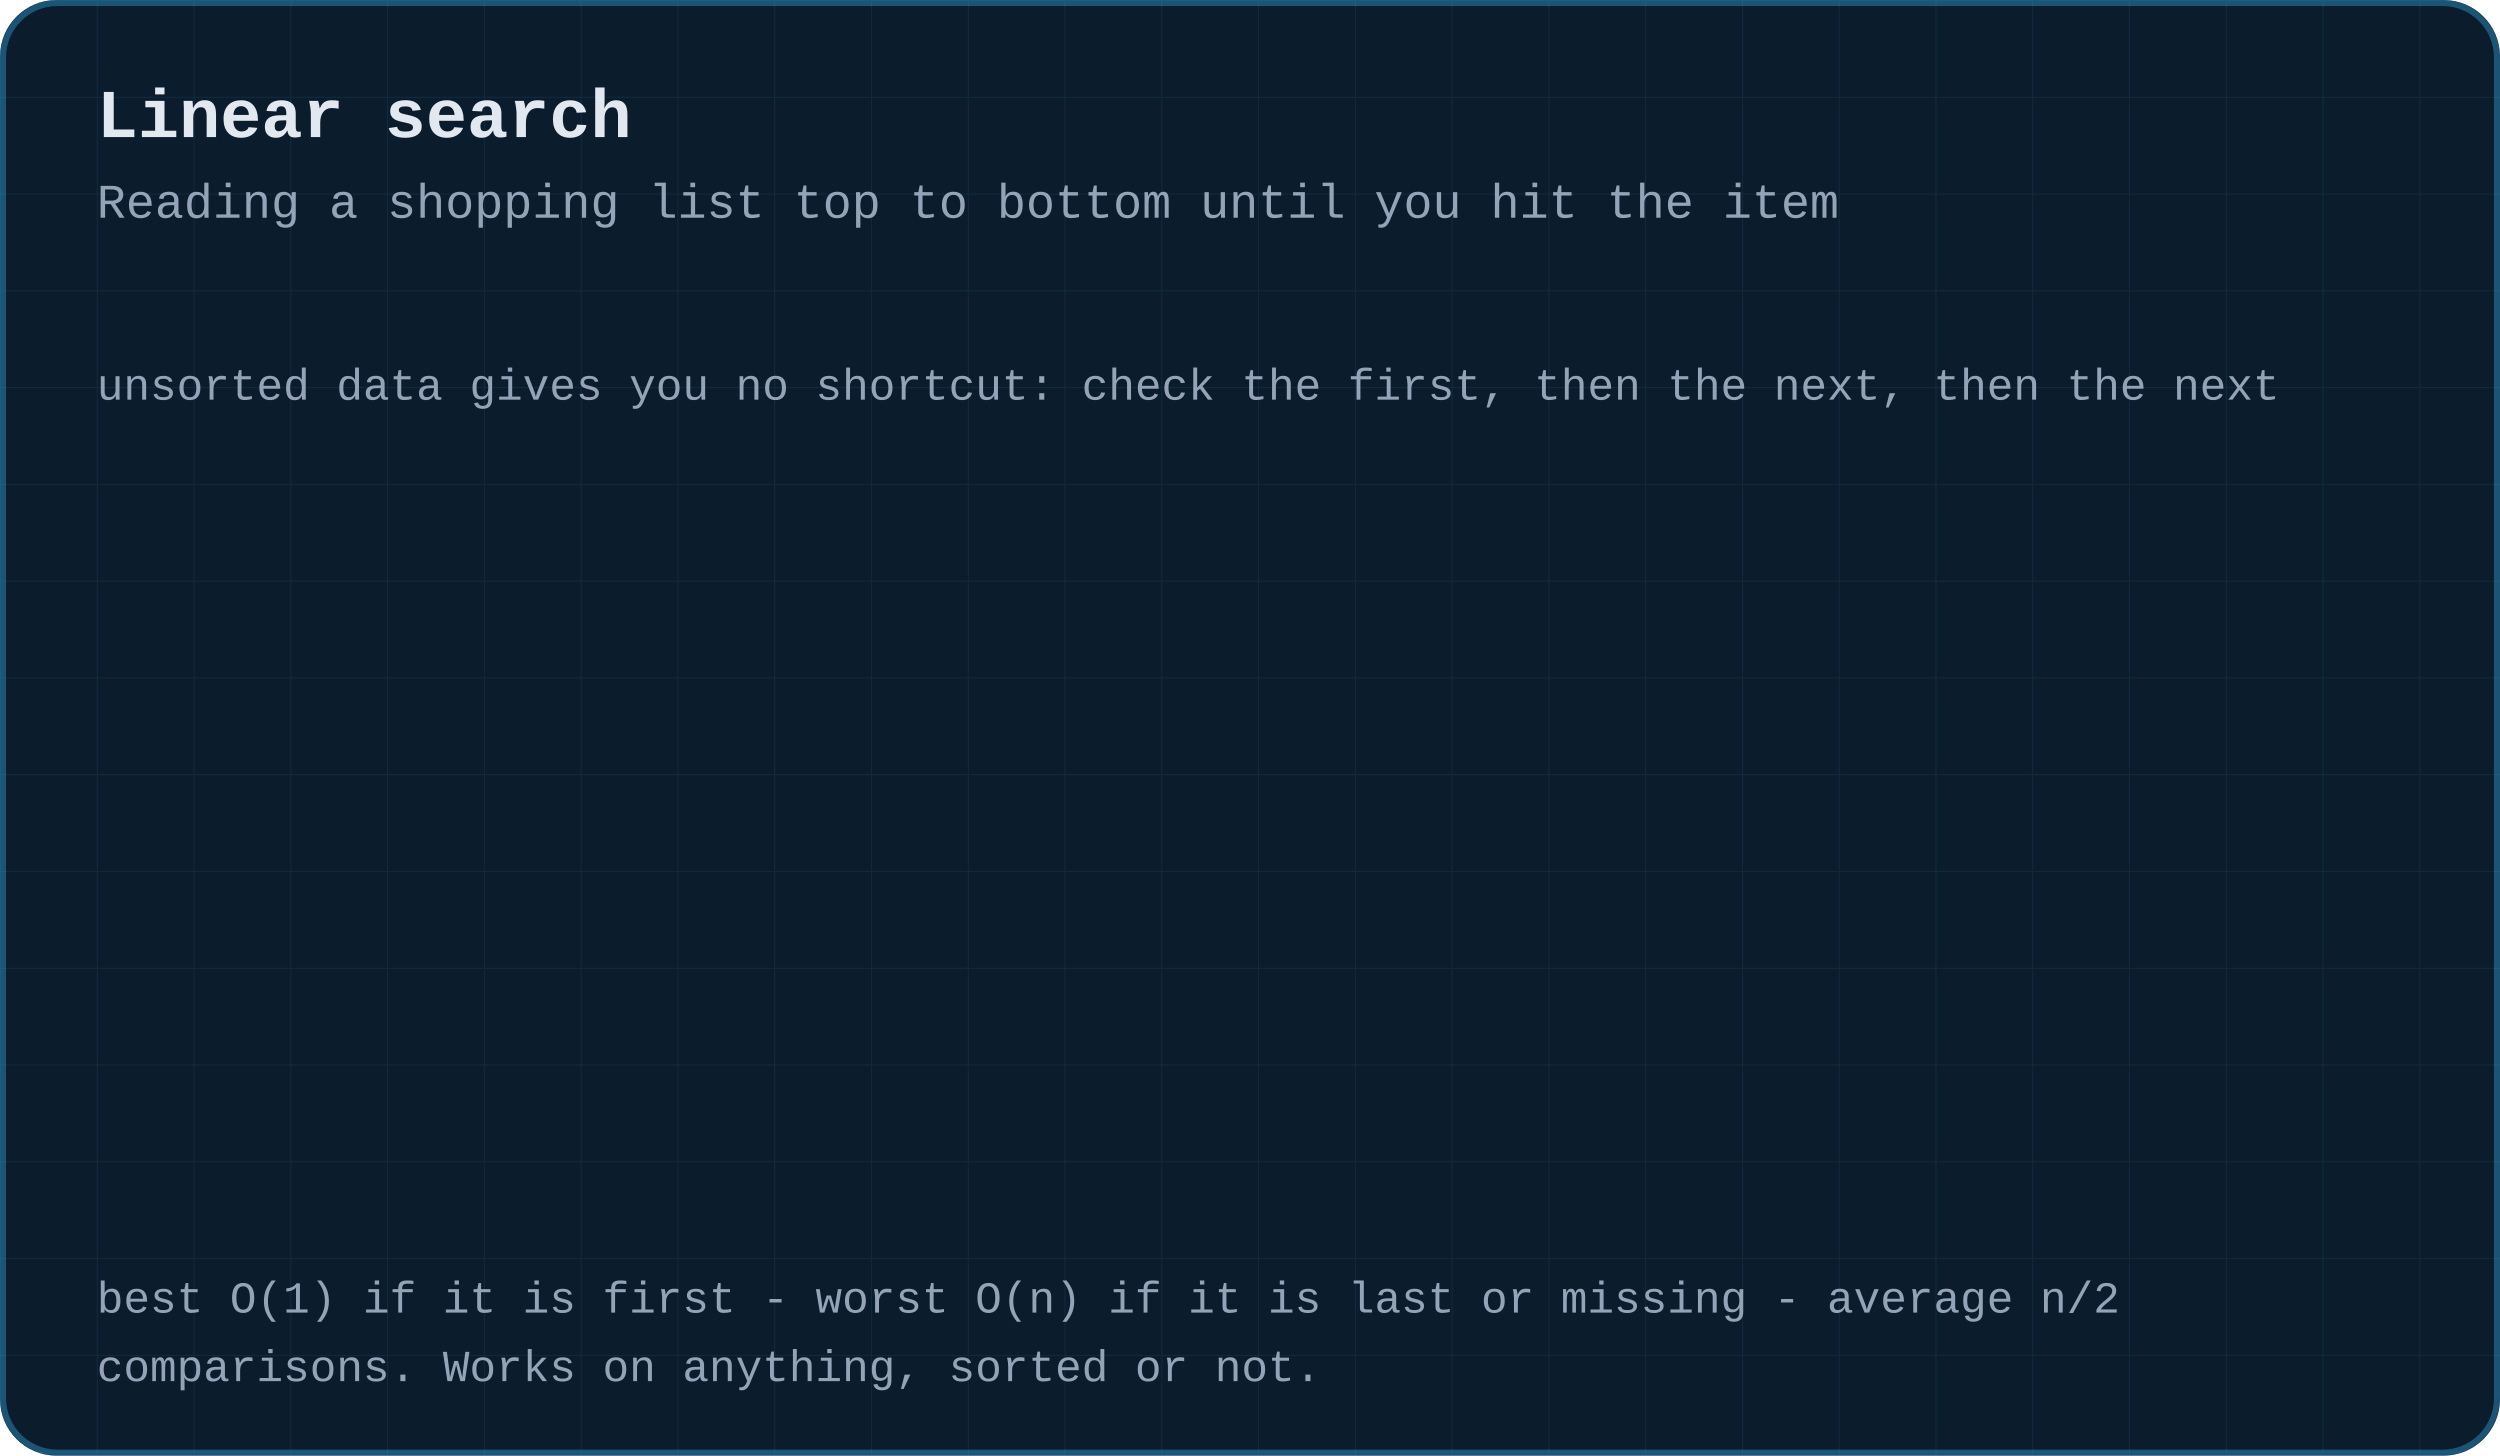
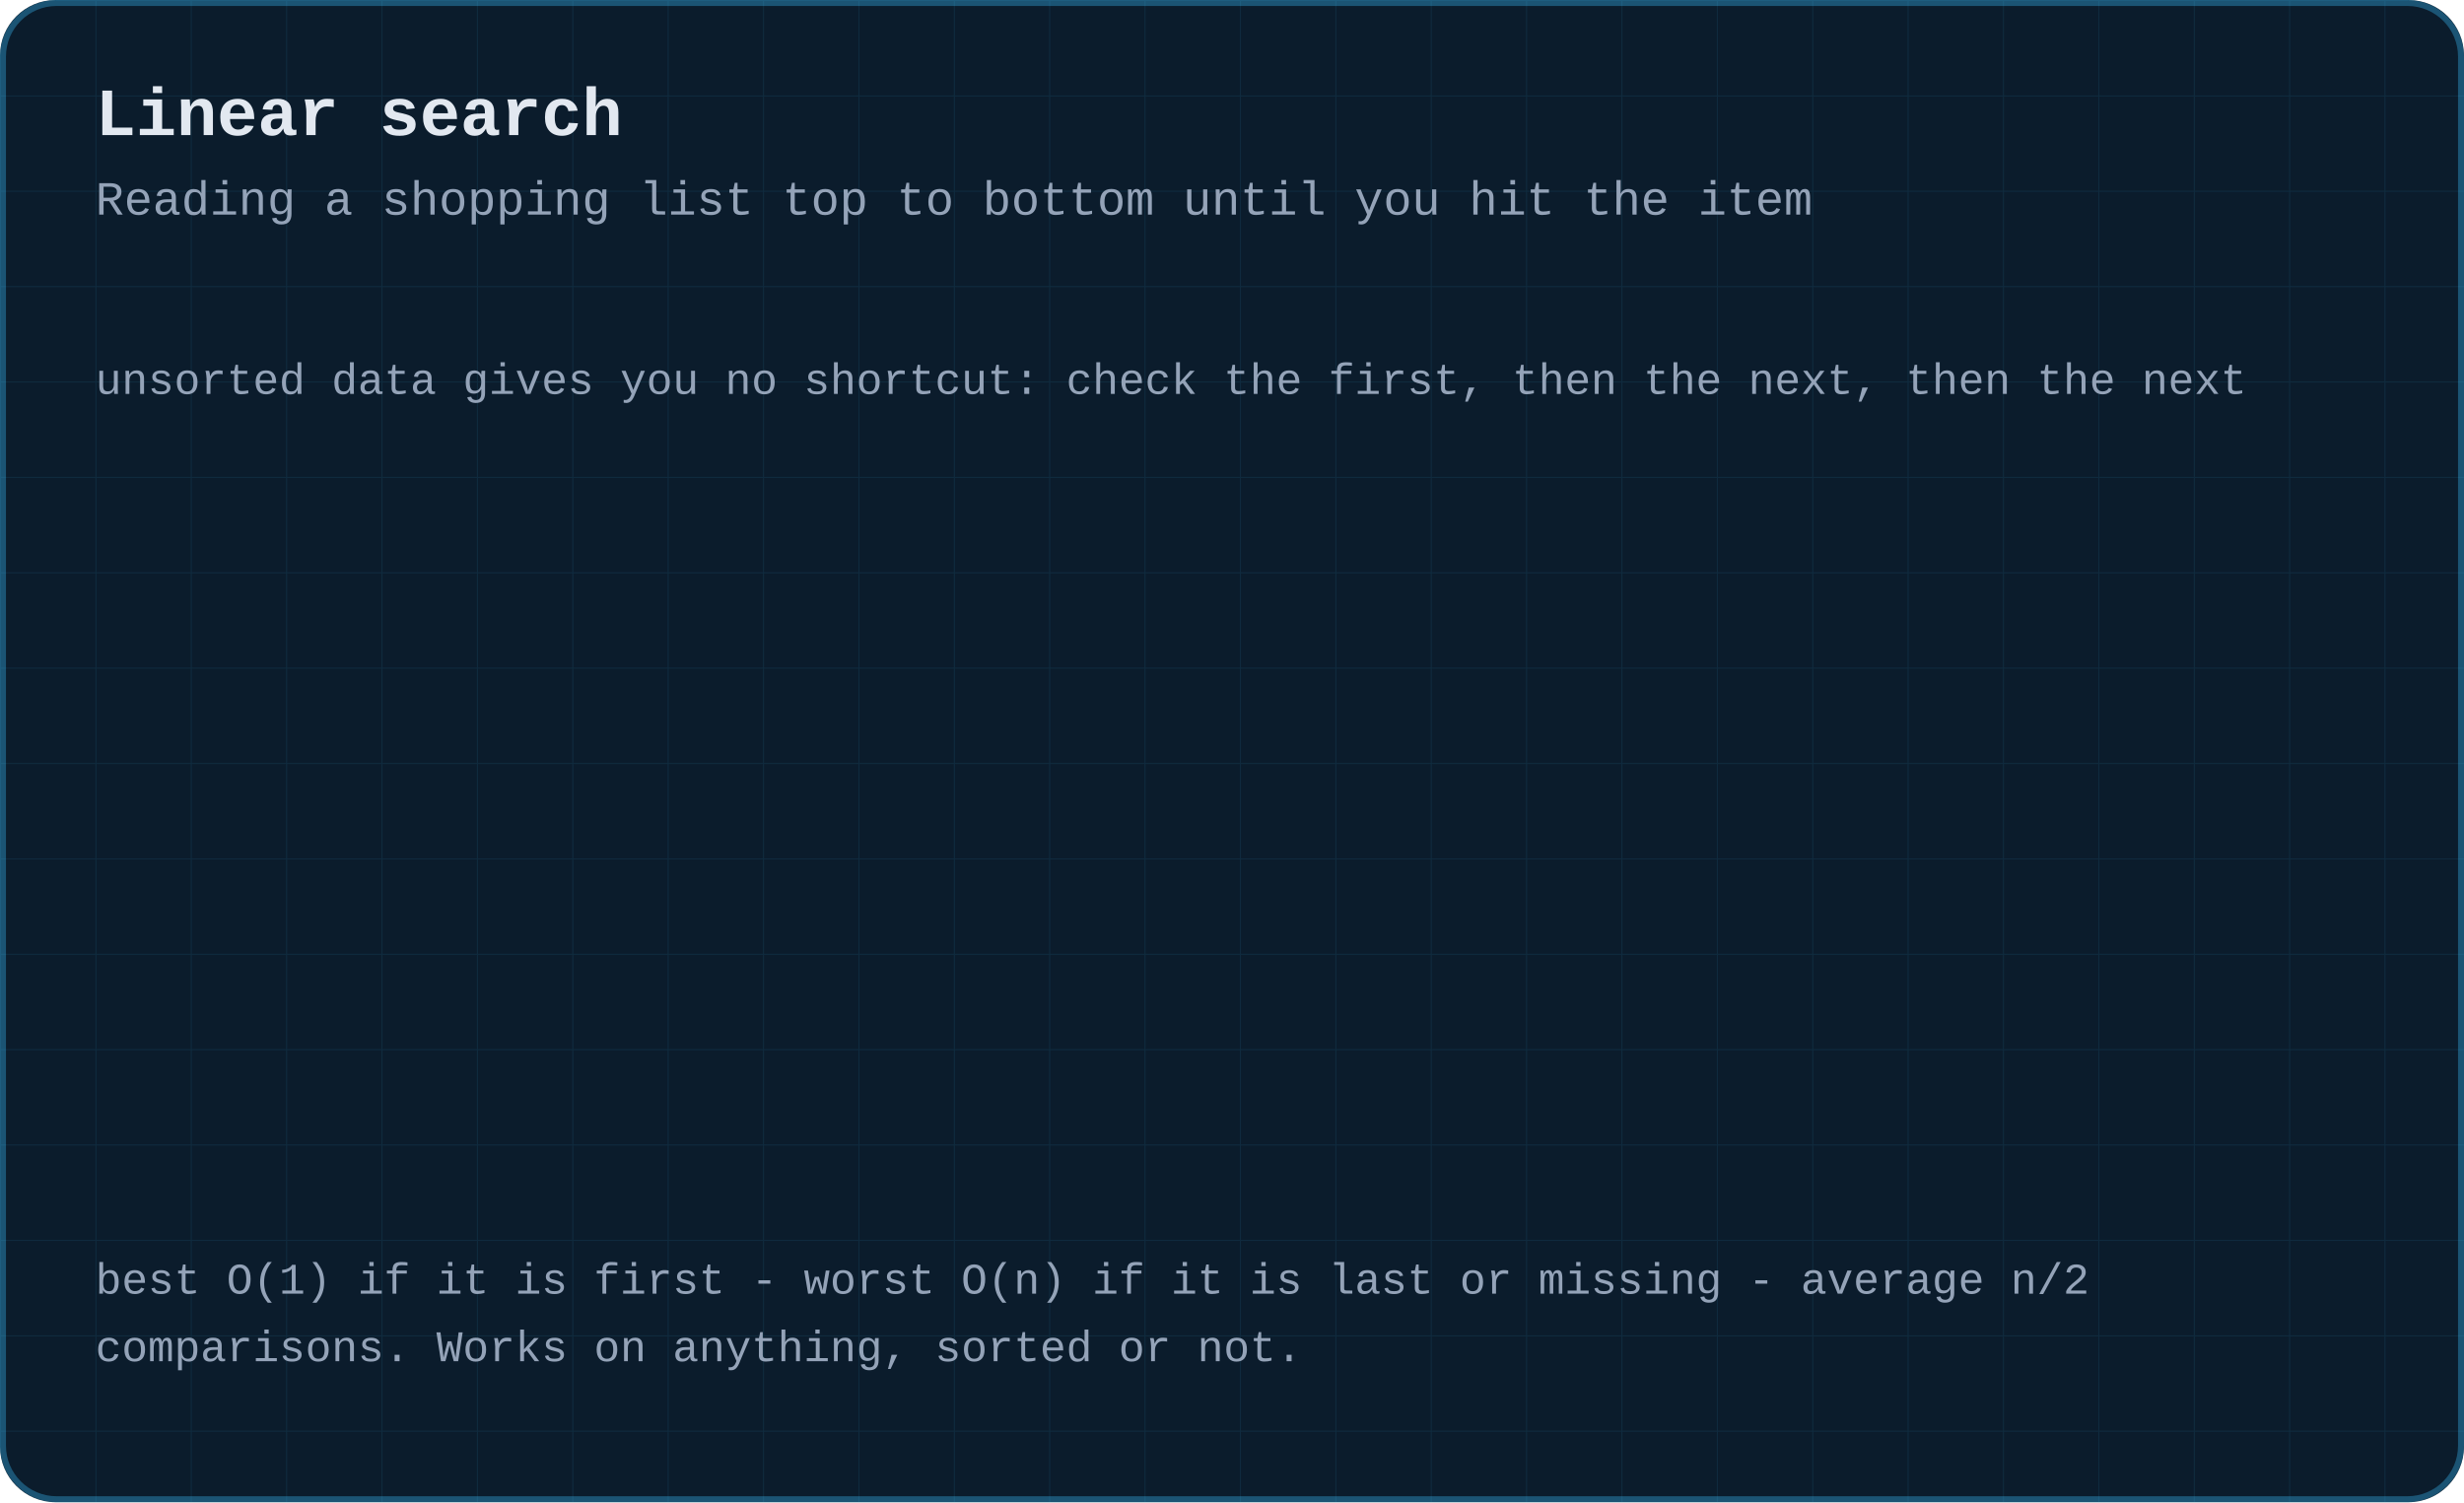
- <svg xmlns="http://www.w3.org/2000/svg" viewBox="0 0 620 361" width="620" height="361" role="img" aria-label="Animation: linear search stepping through an unsorted array one element at a time">
+ <svg xmlns="http://www.w3.org/2000/svg" viewBox="0 0 620 378" width="620" height="378" role="img" aria-label="Animation: linear search stepping through an unsorted array one element at a time">
  <defs>
    <pattern id="g" width="24" height="24" patternUnits="userSpaceOnUse">
      <path d="M24 0H0V24" fill="none" stroke="#38bdf8" stroke-width="0.5" opacity="0.09" />
    </pattern>
    <marker id="ar" viewBox="0 0 10 10" refX="9" refY="5" markerWidth="6" markerHeight="6" orient="auto-start-reverse">
      <path d="M0 0 L10 5 L0 10 z" fill="#38bdf8" />
    </marker>
    <marker id="ara" viewBox="0 0 10 10" refX="9" refY="5" markerWidth="6" markerHeight="6" orient="auto-start-reverse">
      <path d="M0 0 L10 5 L0 10 z" fill="#fbbf24" />
    </marker>
    <marker id="arg" viewBox="0 0 10 10" refX="9" refY="5" markerWidth="6" markerHeight="6" orient="auto-start-reverse">
      <path d="M0 0 L10 5 L0 10 z" fill="#34d399" />
    </marker>
  </defs>
  <style>
  text{font-family:ui-monospace, SFMono-Regular, Menlo, Consolas, 'Liberation Mono', monospace;dominant-baseline:middle}
  .title{fill:#e2e8f0;font-size:17px;font-weight:700;dominant-baseline:auto}
  .sub{fill:#94a3b8;font-size:12px;dominant-baseline:auto}
  .lbl{fill:#94a3b8;font-size:11px;text-anchor:middle}
  .lbl-l{fill:#94a3b8;font-size:11px}
  .val{fill:#e2e8f0;font-size:16px;text-anchor:middle;font-weight:600}
  .idx{fill:#64748b;font-size:10px;text-anchor:middle}
  .cell{fill:#0f2438;stroke:#38bdf8;stroke-width:1.5;rx:4}
  .step{fill:#fbbf24;font-size:12px;font-weight:700}
  .edge{stroke:#38bdf8;stroke-width:1.6;fill:none}
  .frm{opacity:0}
  #fr0{animation:fk0 9s infinite}
  @keyframes fk0{0%{opacity:1} 17.66%{opacity:1} 17.667%{opacity:0} 100%{opacity:0}}
  #fr1{animation:fk1 9s infinite}
  @keyframes fk1{0%{opacity:0} 17.66%{opacity:0} 17.667%{opacity:1} 31.32%{opacity:1} 31.333%{opacity:0} 100%{opacity:0}}
  #fr2{animation:fk2 9s infinite}
  @keyframes fk2{0%{opacity:0} 31.32%{opacity:0} 31.333%{opacity:1} 44.99%{opacity:1} 45.0%{opacity:0} 100%{opacity:0}}
  #fr3{animation:fk3 9s infinite}
  @keyframes fk3{0%{opacity:0} 44.99%{opacity:0} 45.0%{opacity:1} 58.66%{opacity:1} 58.667%{opacity:0} 100%{opacity:0}}
  #fr4{animation:fk4 9s infinite}
  @keyframes fk4{0%{opacity:0} 58.66%{opacity:0} 58.667%{opacity:1} 72.32%{opacity:1} 72.333%{opacity:0} 100%{opacity:0}}
  #fr5{animation:fk5 9s infinite}
  @keyframes fk5{0%{opacity:0} 72.32%{opacity:0} 72.333%{opacity:1} 100%{opacity:1}}

  </style>
-   <rect x="0" y="0" width="620" height="361" rx="14" fill="#0b1c2c" />
-   <rect x="0" y="0" width="620" height="361" rx="14" fill="url(#g)" />
-   <rect x="0.75" y="0.75" width="618.5" height="359.5" rx="13.5" fill="none" stroke="#38bdf8" stroke-width="1.5" opacity="0.35" />
+   <rect x="0" y="0" width="620" height="378" rx="14" fill="#0b1c2c" />
+   <rect x="0" y="0" width="620" height="378" rx="14" fill="url(#g)" />
+   <rect x="0.75" y="0.75" width="618.5" height="376.5" rx="13.5" fill="none" stroke="#38bdf8" stroke-width="1.5" opacity="0.35" />
  <text class="title" x="24" y="34">Linear search</text>
  <text class="sub" x="24" y="54">Reading a shopping list top to bottom until you hit the item</text>
  <text class="lbl-l hdrline" x="24" y="96">unsorted data gives you no shortcut: check the first, then the next, then the next</text>
  <g transform="translate(0,0.4)">
    <g id="fr0" class="frm">
      <g opacity="1">
        <rect x="60" y="190" width="58" height="52" rx="5" fill="#0f2438" stroke="#fbbf24" stroke-width="2" />
        <text x="89.0" y="216.0" font-size="16" font-weight="600" fill="#fbbf24" text-anchor="middle" dominant-baseline="middle">12</text>
      </g>
      <text x="89.0" y="258" font-size="10" fill="#64748b" text-anchor="middle">0</text>
      <g opacity="1">
        <rect x="128" y="190" width="58" height="52" rx="5" fill="#0f2438" stroke="#38bdf8" stroke-width="2" />
        <text x="157.0" y="216.0" font-size="16" font-weight="600" fill="#e2e8f0" text-anchor="middle" dominant-baseline="middle">7</text>
      </g>
      <text x="157.0" y="258" font-size="10" fill="#64748b" text-anchor="middle">1</text>
      <g opacity="1">
        <rect x="196" y="190" width="58" height="52" rx="5" fill="#0f2438" stroke="#38bdf8" stroke-width="2" />
        <text x="225.0" y="216.0" font-size="16" font-weight="600" fill="#e2e8f0" text-anchor="middle" dominant-baseline="middle">41</text>
      </g>
      <text x="225.0" y="258" font-size="10" fill="#64748b" text-anchor="middle">2</text>
      <g opacity="1">
        <rect x="264" y="190" width="58" height="52" rx="5" fill="#0f2438" stroke="#38bdf8" stroke-width="2" />
        <text x="293.0" y="216.0" font-size="16" font-weight="600" fill="#e2e8f0" text-anchor="middle" dominant-baseline="middle">3</text>
      </g>
      <text x="293.0" y="258" font-size="10" fill="#64748b" text-anchor="middle">3</text>
      <g opacity="1">
        <rect x="332" y="190" width="58" height="52" rx="5" fill="#0f2438" stroke="#38bdf8" stroke-width="2" />
        <text x="361.0" y="216.0" font-size="16" font-weight="600" fill="#e2e8f0" text-anchor="middle" dominant-baseline="middle">90</text>
      </g>
      <text x="361.0" y="258" font-size="10" fill="#64748b" text-anchor="middle">4</text>
      <g opacity="1">
        <rect x="400" y="190" width="58" height="52" rx="5" fill="#0f2438" stroke="#38bdf8" stroke-width="2" />
        <text x="429.0" y="216.0" font-size="16" font-weight="600" fill="#e2e8f0" text-anchor="middle" dominant-baseline="middle">55</text>
      </g>
      <text x="429.0" y="258" font-size="10" fill="#64748b" text-anchor="middle">5</text>
      <g opacity="1">
        <rect x="468" y="190" width="58" height="52" rx="5" fill="#0f2438" stroke="#38bdf8" stroke-width="2" />
        <text x="497.0" y="216.0" font-size="16" font-weight="600" fill="#e2e8f0" text-anchor="middle" dominant-baseline="middle">18</text>
      </g>
      <text x="497.0" y="258" font-size="10" fill="#64748b" text-anchor="middle">6</text>
      <path d="M89.0 282 L89.0 258" stroke="#fbbf24" stroke-width="2.2" fill="none" marker-end="url(#ara)" />
      <text x="89.0" y="298" font-size="12" fill="#fbbf24" text-anchor="middle">i</text>
      <text class="step" x="24" y="134">v[0] = 12 is not 55 - step right</text>
    </g>
    <g id="fr1" class="frm">
      <g opacity="0.35">
        <rect x="60" y="190" width="58" height="52" rx="5" fill="#0f2438" stroke="#94a3b8" stroke-width="2" />
        <text x="89.0" y="216.0" font-size="16" font-weight="600" fill="#94a3b8" text-anchor="middle" dominant-baseline="middle">12</text>
      </g>
      <text x="89.0" y="258" font-size="10" fill="#64748b" text-anchor="middle">0</text>
      <g opacity="1">
        <rect x="128" y="190" width="58" height="52" rx="5" fill="#0f2438" stroke="#fbbf24" stroke-width="2" />
        <text x="157.0" y="216.0" font-size="16" font-weight="600" fill="#fbbf24" text-anchor="middle" dominant-baseline="middle">7</text>
      </g>
      <text x="157.0" y="258" font-size="10" fill="#64748b" text-anchor="middle">1</text>
      <g opacity="1">
        <rect x="196" y="190" width="58" height="52" rx="5" fill="#0f2438" stroke="#38bdf8" stroke-width="2" />
        <text x="225.0" y="216.0" font-size="16" font-weight="600" fill="#e2e8f0" text-anchor="middle" dominant-baseline="middle">41</text>
      </g>
      <text x="225.0" y="258" font-size="10" fill="#64748b" text-anchor="middle">2</text>
      <g opacity="1">
        <rect x="264" y="190" width="58" height="52" rx="5" fill="#0f2438" stroke="#38bdf8" stroke-width="2" />
        <text x="293.0" y="216.0" font-size="16" font-weight="600" fill="#e2e8f0" text-anchor="middle" dominant-baseline="middle">3</text>
      </g>
      <text x="293.0" y="258" font-size="10" fill="#64748b" text-anchor="middle">3</text>
      <g opacity="1">
        <rect x="332" y="190" width="58" height="52" rx="5" fill="#0f2438" stroke="#38bdf8" stroke-width="2" />
        <text x="361.0" y="216.0" font-size="16" font-weight="600" fill="#e2e8f0" text-anchor="middle" dominant-baseline="middle">90</text>
      </g>
      <text x="361.0" y="258" font-size="10" fill="#64748b" text-anchor="middle">4</text>
      <g opacity="1">
        <rect x="400" y="190" width="58" height="52" rx="5" fill="#0f2438" stroke="#38bdf8" stroke-width="2" />
        <text x="429.0" y="216.0" font-size="16" font-weight="600" fill="#e2e8f0" text-anchor="middle" dominant-baseline="middle">55</text>
      </g>
      <text x="429.0" y="258" font-size="10" fill="#64748b" text-anchor="middle">5</text>
      <g opacity="1">
        <rect x="468" y="190" width="58" height="52" rx="5" fill="#0f2438" stroke="#38bdf8" stroke-width="2" />
        <text x="497.0" y="216.0" font-size="16" font-weight="600" fill="#e2e8f0" text-anchor="middle" dominant-baseline="middle">18</text>
      </g>
      <text x="497.0" y="258" font-size="10" fill="#64748b" text-anchor="middle">6</text>
      <path d="M157.0 282 L157.0 258" stroke="#fbbf24" stroke-width="2.2" fill="none" marker-end="url(#ara)" />
      <text x="157.0" y="298" font-size="12" fill="#fbbf24" text-anchor="middle">i</text>
      <text class="step" x="24" y="134">v[1] = 7 is not 55 - step right</text>
    </g>
    <g id="fr2" class="frm">
      <g opacity="0.35">
        <rect x="60" y="190" width="58" height="52" rx="5" fill="#0f2438" stroke="#94a3b8" stroke-width="2" />
        <text x="89.0" y="216.0" font-size="16" font-weight="600" fill="#94a3b8" text-anchor="middle" dominant-baseline="middle">12</text>
      </g>
      <text x="89.0" y="258" font-size="10" fill="#64748b" text-anchor="middle">0</text>
      <g opacity="0.35">
        <rect x="128" y="190" width="58" height="52" rx="5" fill="#0f2438" stroke="#94a3b8" stroke-width="2" />
        <text x="157.0" y="216.0" font-size="16" font-weight="600" fill="#94a3b8" text-anchor="middle" dominant-baseline="middle">7</text>
      </g>
      <text x="157.0" y="258" font-size="10" fill="#64748b" text-anchor="middle">1</text>
      <g opacity="1">
        <rect x="196" y="190" width="58" height="52" rx="5" fill="#0f2438" stroke="#fbbf24" stroke-width="2" />
        <text x="225.0" y="216.0" font-size="16" font-weight="600" fill="#fbbf24" text-anchor="middle" dominant-baseline="middle">41</text>
      </g>
      <text x="225.0" y="258" font-size="10" fill="#64748b" text-anchor="middle">2</text>
      <g opacity="1">
        <rect x="264" y="190" width="58" height="52" rx="5" fill="#0f2438" stroke="#38bdf8" stroke-width="2" />
        <text x="293.0" y="216.0" font-size="16" font-weight="600" fill="#e2e8f0" text-anchor="middle" dominant-baseline="middle">3</text>
      </g>
      <text x="293.0" y="258" font-size="10" fill="#64748b" text-anchor="middle">3</text>
      <g opacity="1">
        <rect x="332" y="190" width="58" height="52" rx="5" fill="#0f2438" stroke="#38bdf8" stroke-width="2" />
        <text x="361.0" y="216.0" font-size="16" font-weight="600" fill="#e2e8f0" text-anchor="middle" dominant-baseline="middle">90</text>
      </g>
      <text x="361.0" y="258" font-size="10" fill="#64748b" text-anchor="middle">4</text>
      <g opacity="1">
        <rect x="400" y="190" width="58" height="52" rx="5" fill="#0f2438" stroke="#38bdf8" stroke-width="2" />
        <text x="429.0" y="216.0" font-size="16" font-weight="600" fill="#e2e8f0" text-anchor="middle" dominant-baseline="middle">55</text>
      </g>
      <text x="429.0" y="258" font-size="10" fill="#64748b" text-anchor="middle">5</text>
      <g opacity="1">
        <rect x="468" y="190" width="58" height="52" rx="5" fill="#0f2438" stroke="#38bdf8" stroke-width="2" />
        <text x="497.0" y="216.0" font-size="16" font-weight="600" fill="#e2e8f0" text-anchor="middle" dominant-baseline="middle">18</text>
      </g>
      <text x="497.0" y="258" font-size="10" fill="#64748b" text-anchor="middle">6</text>
      <path d="M225.0 282 L225.0 258" stroke="#fbbf24" stroke-width="2.2" fill="none" marker-end="url(#ara)" />
      <text x="225.0" y="298" font-size="12" fill="#fbbf24" text-anchor="middle">i</text>
      <text class="step" x="24" y="134">v[2] = 41 is not 55 - step right</text>
    </g>
    <g id="fr3" class="frm">
      <g opacity="0.35">
        <rect x="60" y="190" width="58" height="52" rx="5" fill="#0f2438" stroke="#94a3b8" stroke-width="2" />
        <text x="89.0" y="216.0" font-size="16" font-weight="600" fill="#94a3b8" text-anchor="middle" dominant-baseline="middle">12</text>
      </g>
      <text x="89.0" y="258" font-size="10" fill="#64748b" text-anchor="middle">0</text>
      <g opacity="0.35">
        <rect x="128" y="190" width="58" height="52" rx="5" fill="#0f2438" stroke="#94a3b8" stroke-width="2" />
        <text x="157.0" y="216.0" font-size="16" font-weight="600" fill="#94a3b8" text-anchor="middle" dominant-baseline="middle">7</text>
      </g>
      <text x="157.0" y="258" font-size="10" fill="#64748b" text-anchor="middle">1</text>
      <g opacity="0.35">
        <rect x="196" y="190" width="58" height="52" rx="5" fill="#0f2438" stroke="#94a3b8" stroke-width="2" />
        <text x="225.0" y="216.0" font-size="16" font-weight="600" fill="#94a3b8" text-anchor="middle" dominant-baseline="middle">41</text>
      </g>
      <text x="225.0" y="258" font-size="10" fill="#64748b" text-anchor="middle">2</text>
      <g opacity="1">
        <rect x="264" y="190" width="58" height="52" rx="5" fill="#0f2438" stroke="#fbbf24" stroke-width="2" />
        <text x="293.0" y="216.0" font-size="16" font-weight="600" fill="#fbbf24" text-anchor="middle" dominant-baseline="middle">3</text>
      </g>
      <text x="293.0" y="258" font-size="10" fill="#64748b" text-anchor="middle">3</text>
      <g opacity="1">
        <rect x="332" y="190" width="58" height="52" rx="5" fill="#0f2438" stroke="#38bdf8" stroke-width="2" />
        <text x="361.0" y="216.0" font-size="16" font-weight="600" fill="#e2e8f0" text-anchor="middle" dominant-baseline="middle">90</text>
      </g>
      <text x="361.0" y="258" font-size="10" fill="#64748b" text-anchor="middle">4</text>
      <g opacity="1">
        <rect x="400" y="190" width="58" height="52" rx="5" fill="#0f2438" stroke="#38bdf8" stroke-width="2" />
        <text x="429.0" y="216.0" font-size="16" font-weight="600" fill="#e2e8f0" text-anchor="middle" dominant-baseline="middle">55</text>
      </g>
      <text x="429.0" y="258" font-size="10" fill="#64748b" text-anchor="middle">5</text>
      <g opacity="1">
        <rect x="468" y="190" width="58" height="52" rx="5" fill="#0f2438" stroke="#38bdf8" stroke-width="2" />
        <text x="497.0" y="216.0" font-size="16" font-weight="600" fill="#e2e8f0" text-anchor="middle" dominant-baseline="middle">18</text>
      </g>
      <text x="497.0" y="258" font-size="10" fill="#64748b" text-anchor="middle">6</text>
      <path d="M293.0 282 L293.0 258" stroke="#fbbf24" stroke-width="2.2" fill="none" marker-end="url(#ara)" />
      <text x="293.0" y="298" font-size="12" fill="#fbbf24" text-anchor="middle">i</text>
      <text class="step" x="24" y="134">v[3] = 3 is not 55 - step right</text>
    </g>
    <g id="fr4" class="frm">
      <g opacity="0.35">
        <rect x="60" y="190" width="58" height="52" rx="5" fill="#0f2438" stroke="#94a3b8" stroke-width="2" />
        <text x="89.0" y="216.0" font-size="16" font-weight="600" fill="#94a3b8" text-anchor="middle" dominant-baseline="middle">12</text>
      </g>
      <text x="89.0" y="258" font-size="10" fill="#64748b" text-anchor="middle">0</text>
      <g opacity="0.35">
        <rect x="128" y="190" width="58" height="52" rx="5" fill="#0f2438" stroke="#94a3b8" stroke-width="2" />
        <text x="157.0" y="216.0" font-size="16" font-weight="600" fill="#94a3b8" text-anchor="middle" dominant-baseline="middle">7</text>
      </g>
      <text x="157.0" y="258" font-size="10" fill="#64748b" text-anchor="middle">1</text>
      <g opacity="0.35">
        <rect x="196" y="190" width="58" height="52" rx="5" fill="#0f2438" stroke="#94a3b8" stroke-width="2" />
        <text x="225.0" y="216.0" font-size="16" font-weight="600" fill="#94a3b8" text-anchor="middle" dominant-baseline="middle">41</text>
      </g>
      <text x="225.0" y="258" font-size="10" fill="#64748b" text-anchor="middle">2</text>
      <g opacity="0.35">
        <rect x="264" y="190" width="58" height="52" rx="5" fill="#0f2438" stroke="#94a3b8" stroke-width="2" />
        <text x="293.0" y="216.0" font-size="16" font-weight="600" fill="#94a3b8" text-anchor="middle" dominant-baseline="middle">3</text>
      </g>
      <text x="293.0" y="258" font-size="10" fill="#64748b" text-anchor="middle">3</text>
      <g opacity="1">
        <rect x="332" y="190" width="58" height="52" rx="5" fill="#0f2438" stroke="#fbbf24" stroke-width="2" />
        <text x="361.0" y="216.0" font-size="16" font-weight="600" fill="#fbbf24" text-anchor="middle" dominant-baseline="middle">90</text>
      </g>
      <text x="361.0" y="258" font-size="10" fill="#64748b" text-anchor="middle">4</text>
      <g opacity="1">
        <rect x="400" y="190" width="58" height="52" rx="5" fill="#0f2438" stroke="#38bdf8" stroke-width="2" />
        <text x="429.0" y="216.0" font-size="16" font-weight="600" fill="#e2e8f0" text-anchor="middle" dominant-baseline="middle">55</text>
      </g>
      <text x="429.0" y="258" font-size="10" fill="#64748b" text-anchor="middle">5</text>
      <g opacity="1">
        <rect x="468" y="190" width="58" height="52" rx="5" fill="#0f2438" stroke="#38bdf8" stroke-width="2" />
        <text x="497.0" y="216.0" font-size="16" font-weight="600" fill="#e2e8f0" text-anchor="middle" dominant-baseline="middle">18</text>
      </g>
      <text x="497.0" y="258" font-size="10" fill="#64748b" text-anchor="middle">6</text>
      <path d="M361.0 282 L361.0 258" stroke="#fbbf24" stroke-width="2.2" fill="none" marker-end="url(#ara)" />
      <text x="361.0" y="298" font-size="12" fill="#fbbf24" text-anchor="middle">i</text>
      <text class="step" x="24" y="134">v[4] = 90 is not 55 - step right</text>
    </g>
    <g id="fr5" class="frm">
      <g opacity="0.35">
        <rect x="60" y="190" width="58" height="52" rx="5" fill="#0f2438" stroke="#94a3b8" stroke-width="2" />
        <text x="89.0" y="216.0" font-size="16" font-weight="600" fill="#94a3b8" text-anchor="middle" dominant-baseline="middle">12</text>
      </g>
      <text x="89.0" y="258" font-size="10" fill="#64748b" text-anchor="middle">0</text>
      <g opacity="0.35">
        <rect x="128" y="190" width="58" height="52" rx="5" fill="#0f2438" stroke="#94a3b8" stroke-width="2" />
        <text x="157.0" y="216.0" font-size="16" font-weight="600" fill="#94a3b8" text-anchor="middle" dominant-baseline="middle">7</text>
      </g>
      <text x="157.0" y="258" font-size="10" fill="#64748b" text-anchor="middle">1</text>
      <g opacity="0.35">
        <rect x="196" y="190" width="58" height="52" rx="5" fill="#0f2438" stroke="#94a3b8" stroke-width="2" />
        <text x="225.0" y="216.0" font-size="16" font-weight="600" fill="#94a3b8" text-anchor="middle" dominant-baseline="middle">41</text>
      </g>
      <text x="225.0" y="258" font-size="10" fill="#64748b" text-anchor="middle">2</text>
      <g opacity="0.35">
        <rect x="264" y="190" width="58" height="52" rx="5" fill="#0f2438" stroke="#94a3b8" stroke-width="2" />
        <text x="293.0" y="216.0" font-size="16" font-weight="600" fill="#94a3b8" text-anchor="middle" dominant-baseline="middle">3</text>
      </g>
      <text x="293.0" y="258" font-size="10" fill="#64748b" text-anchor="middle">3</text>
      <g opacity="0.35">
        <rect x="332" y="190" width="58" height="52" rx="5" fill="#0f2438" stroke="#94a3b8" stroke-width="2" />
        <text x="361.0" y="216.0" font-size="16" font-weight="600" fill="#94a3b8" text-anchor="middle" dominant-baseline="middle">90</text>
      </g>
      <text x="361.0" y="258" font-size="10" fill="#64748b" text-anchor="middle">4</text>
      <g opacity="1">
        <rect x="400" y="190" width="58" height="52" rx="5" fill="#0f2438" stroke="#34d399" stroke-width="2" />
        <text x="429.0" y="216.0" font-size="16" font-weight="600" fill="#34d399" text-anchor="middle" dominant-baseline="middle">55</text>
      </g>
      <text x="429.0" y="258" font-size="10" fill="#64748b" text-anchor="middle">5</text>
      <g opacity="1">
        <rect x="468" y="190" width="58" height="52" rx="5" fill="#0f2438" stroke="#38bdf8" stroke-width="2" />
        <text x="497.0" y="216.0" font-size="16" font-weight="600" fill="#e2e8f0" text-anchor="middle" dominant-baseline="middle">18</text>
      </g>
      <text x="497.0" y="258" font-size="10" fill="#64748b" text-anchor="middle">6</text>
      <path d="M429.0 282 L429.0 258" stroke="#34d399" stroke-width="2.2" fill="none" marker-end="url(#arg)" />
      <text x="429.0" y="298" font-size="12" fill="#34d399" text-anchor="middle">i</text>
      <text class="step" x="24" y="134">v[5] = 55 = 55 - found after 6 comparisons</text>
    </g>
    <text class="lbl-l" x="24" y="322" style="fill:#94a3b8">
      <tspan x="24" dy="0">best O(1) if it is first - worst O(n) if it is last or missing - average n/2</tspan>
      <tspan x="24" dy="17">comparisons. Works on anything, sorted or not.</tspan>
    </text>
  </g>
</svg>
